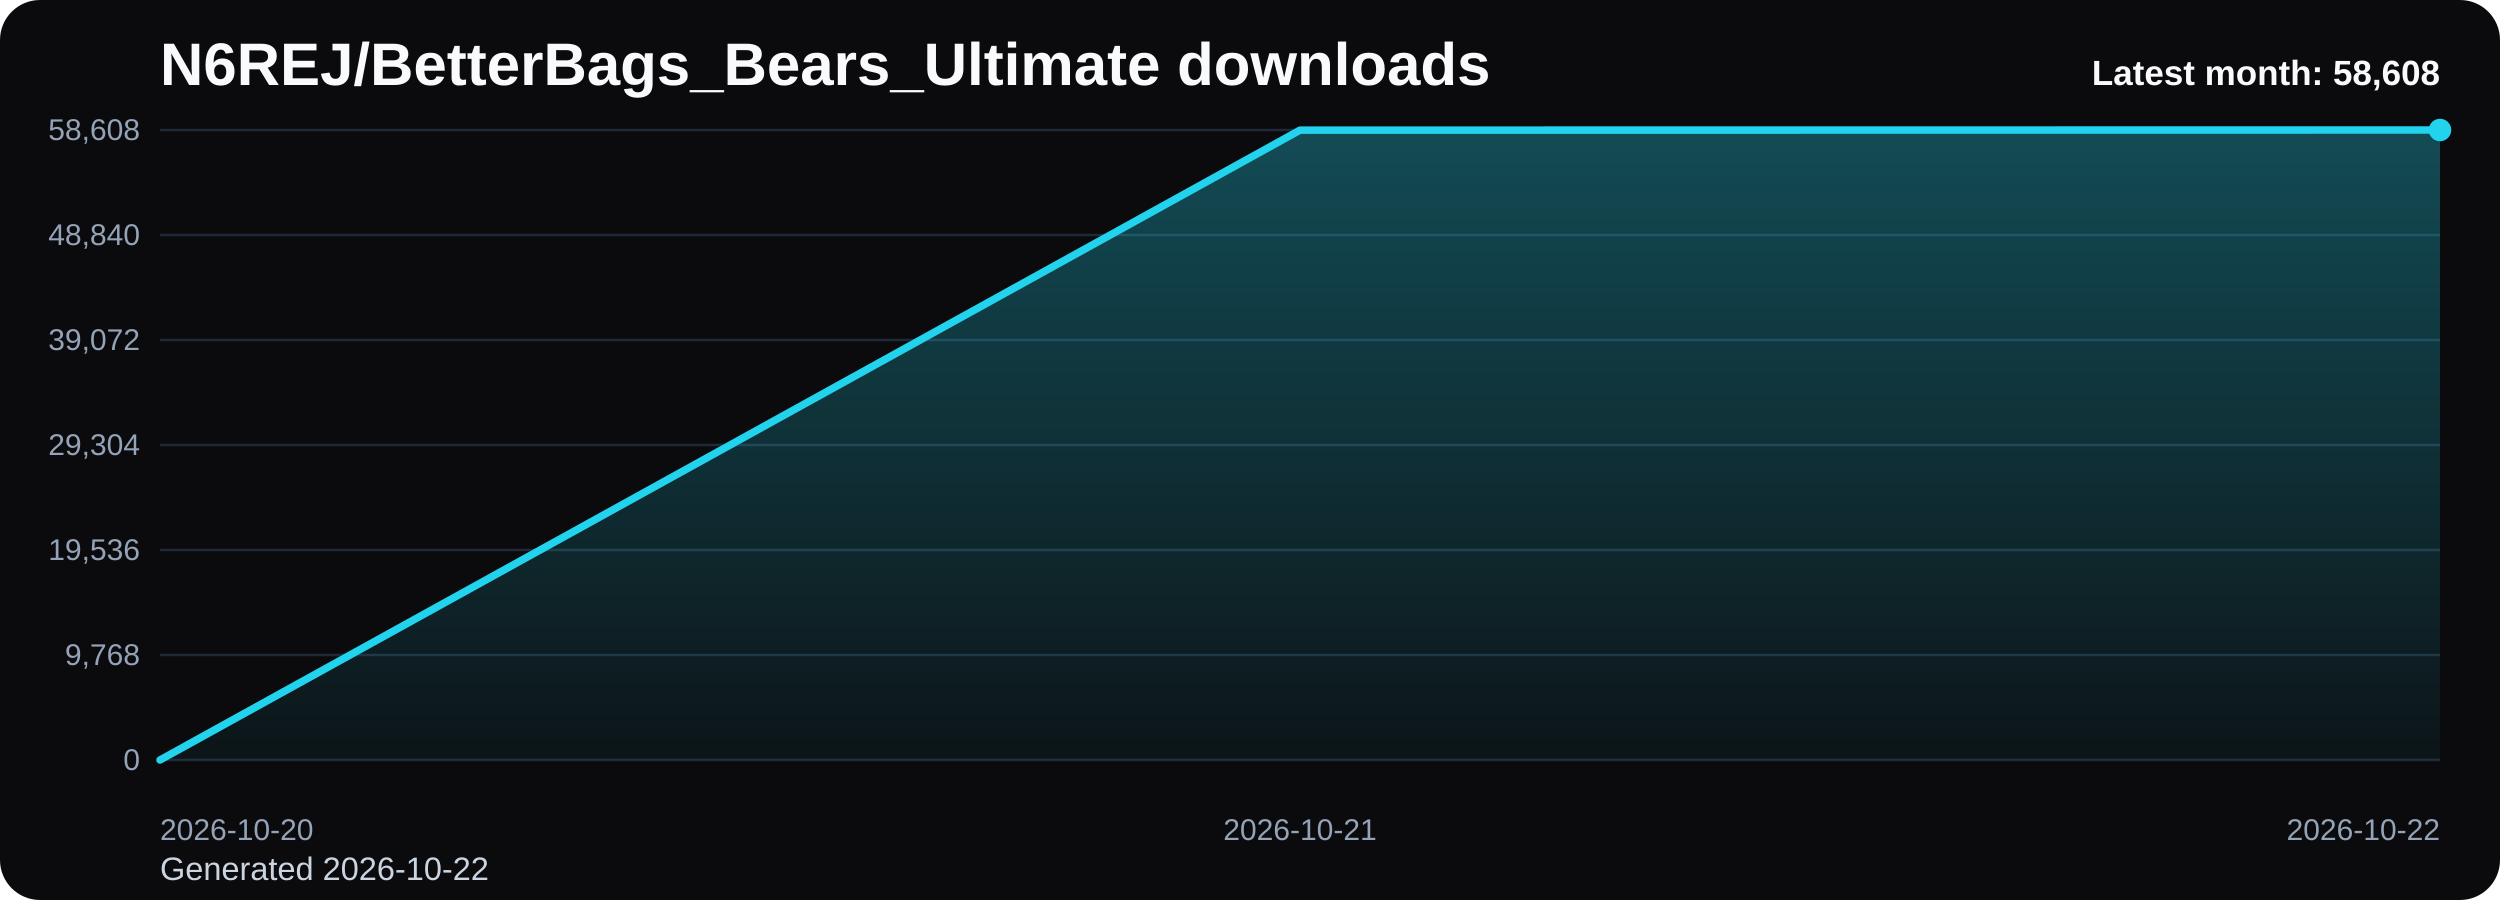
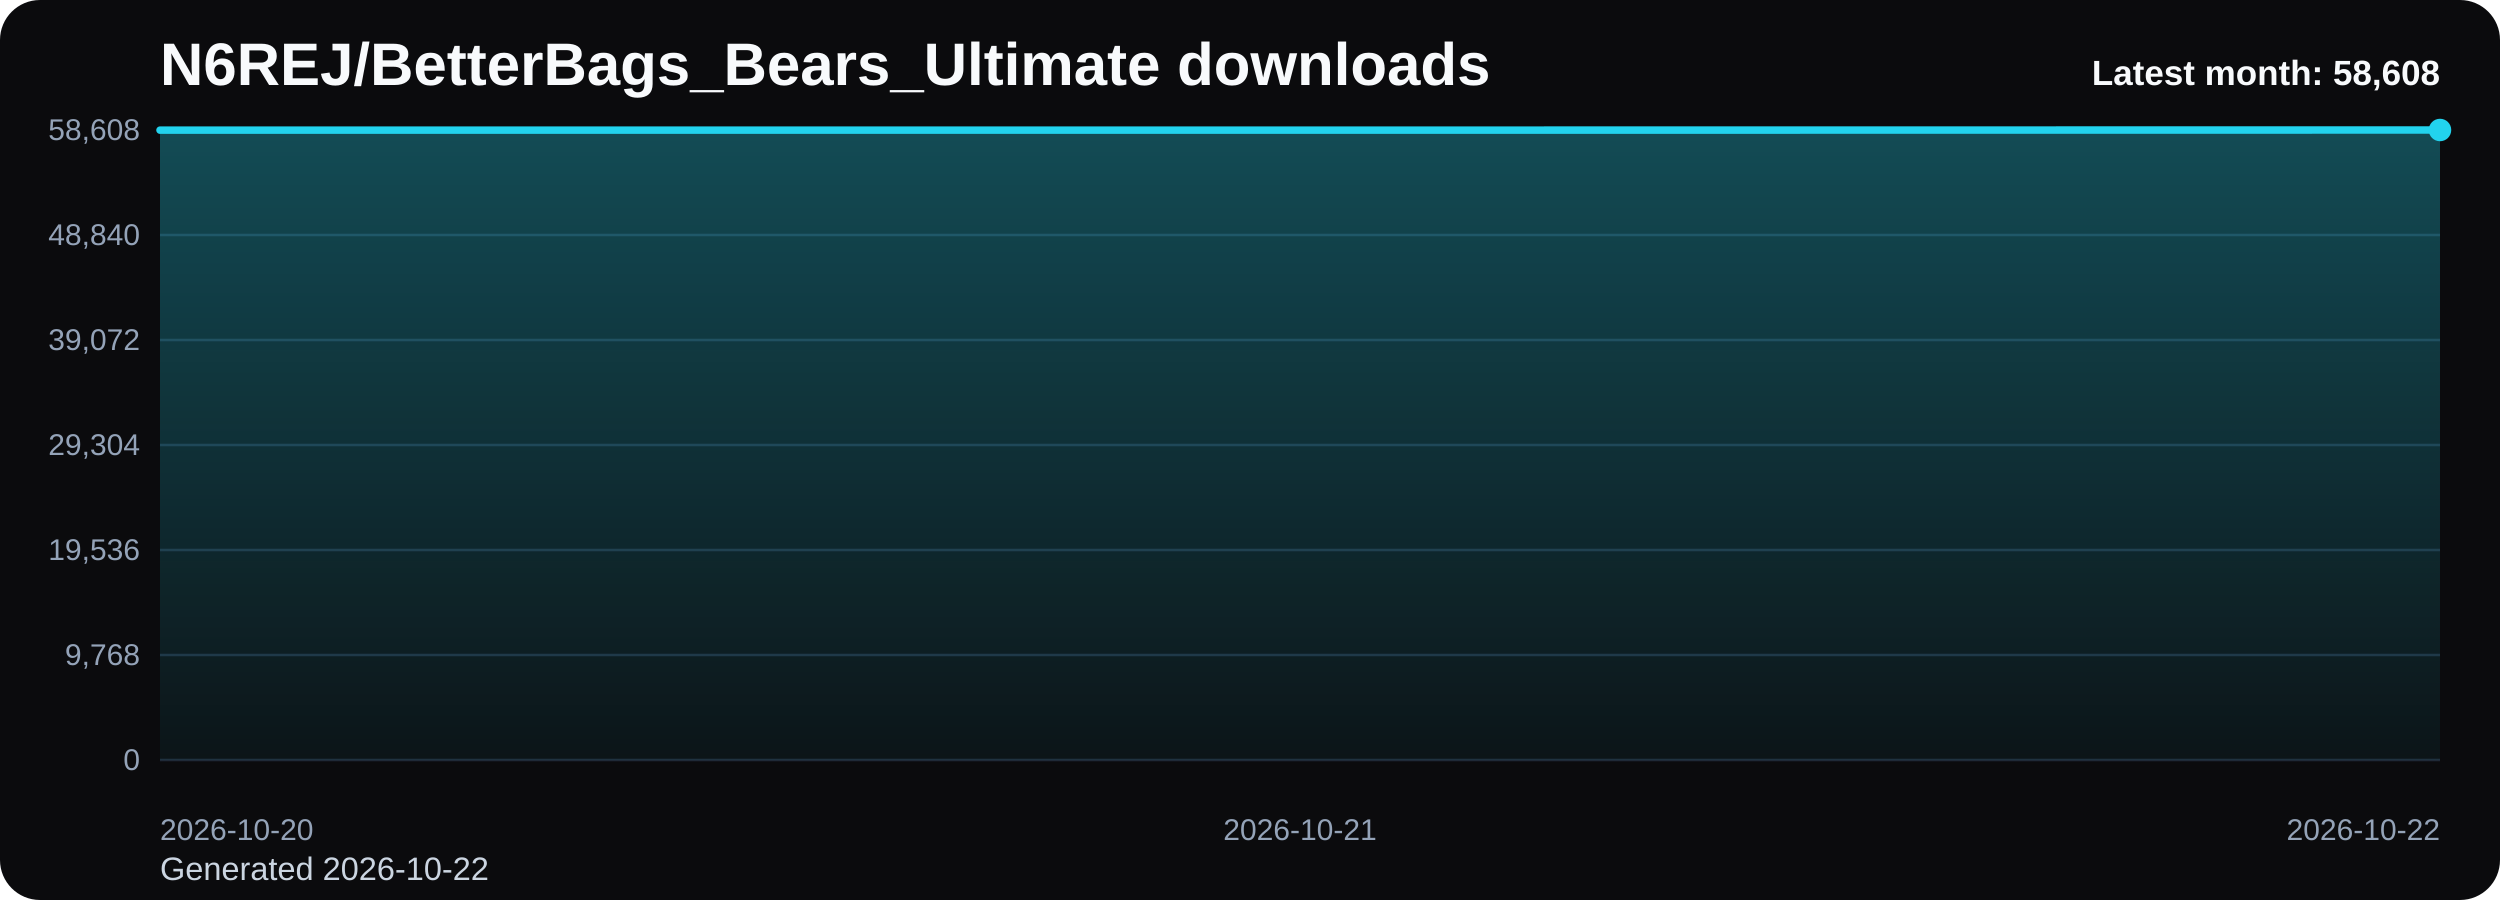
<svg xmlns="http://www.w3.org/2000/svg" viewBox="0 0 1000 360" role="img" aria-label="N6REJ/BetterBags_Bears_Ultimate downloads chart">
  <defs>
    <linearGradient id="fill-monthly-black" x1="0" y1="0" x2="0" y2="1">
      <stop offset="0%" stop-color="#22d3ee" stop-opacity="0.32" />
      <stop offset="100%" stop-color="#22d3ee" stop-opacity="0.05" />
    </linearGradient>
    <style>
      .bg { fill: #0b0b0d; }
      .title { font: 700 24px Arial, sans-serif; fill: #f8fafc; }
      .sub { font: 400 13px Arial, sans-serif; fill: #cbd5e1; }
      .grid { stroke: #1f2937; stroke-width: 1; }
      .axis { font: 400 12px Arial, sans-serif; fill: #94a3b8; }
      .line { fill: none; stroke: #22d3ee; stroke-width: 3; stroke-linecap: round; stroke-linejoin: round; }
      .dot { fill: #22d3ee; }
      .value { font: 600 11px Arial, sans-serif; fill: #cbd5e1; }
      .latest { font: 700 14px Arial, sans-serif; fill: #f8fafc; }
    </style>
  </defs>
  <rect class="bg" x="0" y="0" width="1000" height="360" rx="16" />
  <text class="title" x="64" y="34">N6REJ/BetterBags_Bears_Ultimate downloads</text>
  <text class="sub" x="64" y="352">Generated 2026-10-22</text>
  <line x1="64" y1="52.00" x2="976" y2="52.00" class="grid" />
  <text x="56" y="56.00" text-anchor="end" class="axis">58,608</text>
  <line x1="64" y1="94.00" x2="976" y2="94.00" class="grid" />
  <text x="56" y="98.00" text-anchor="end" class="axis">48,840</text>
  <line x1="64" y1="136.00" x2="976" y2="136.00" class="grid" />
  <text x="56" y="140.00" text-anchor="end" class="axis">39,072</text>
  <line x1="64" y1="178.00" x2="976" y2="178.00" class="grid" />
  <text x="56" y="182.00" text-anchor="end" class="axis">29,304</text>
  <line x1="64" y1="220.00" x2="976" y2="220.00" class="grid" />
  <text x="56" y="224.00" text-anchor="end" class="axis">19,536</text>
  <line x1="64" y1="262.00" x2="976" y2="262.00" class="grid" />
  <text x="56" y="266.00" text-anchor="end" class="axis">9,768</text>
  <line x1="64" y1="304.00" x2="976" y2="304.00" class="grid" />
  <text x="56" y="308.00" text-anchor="end" class="axis">0</text>
-   <path d="M 64.00 304 L 64.00 304.00 L 520.00 52.06 L 976.00 52.00 L 976.00 304 Z" fill="url(#fill-monthly-black)" />
-   <polyline class="line" points="64.00,304.00 520.00,52.06 976.00,52.00" />
+   <path d="M 64.00 304 L 64.00 52.06 L 520.00 52.06 L 976.00 52.00 L 976.00 304 Z" fill="url(#fill-monthly-black)" />
+   <polyline class="line" points="64.00,52.06 520.00,52.06 976.00,52.00" />
  <circle class="dot" cx="976.00" cy="52.00" r="4.5" />
  <text class="axis" x="64.00" y="336" text-anchor="start">2026-10-20</text>
  <text class="axis" x="520.00" y="336" text-anchor="middle">2026-10-21</text>
  <text class="axis" x="976.00" y="336" text-anchor="end">2026-10-22</text>
  <text class="latest" x="976" y="34" text-anchor="end">Latest month: 58,608</text>
</svg>
